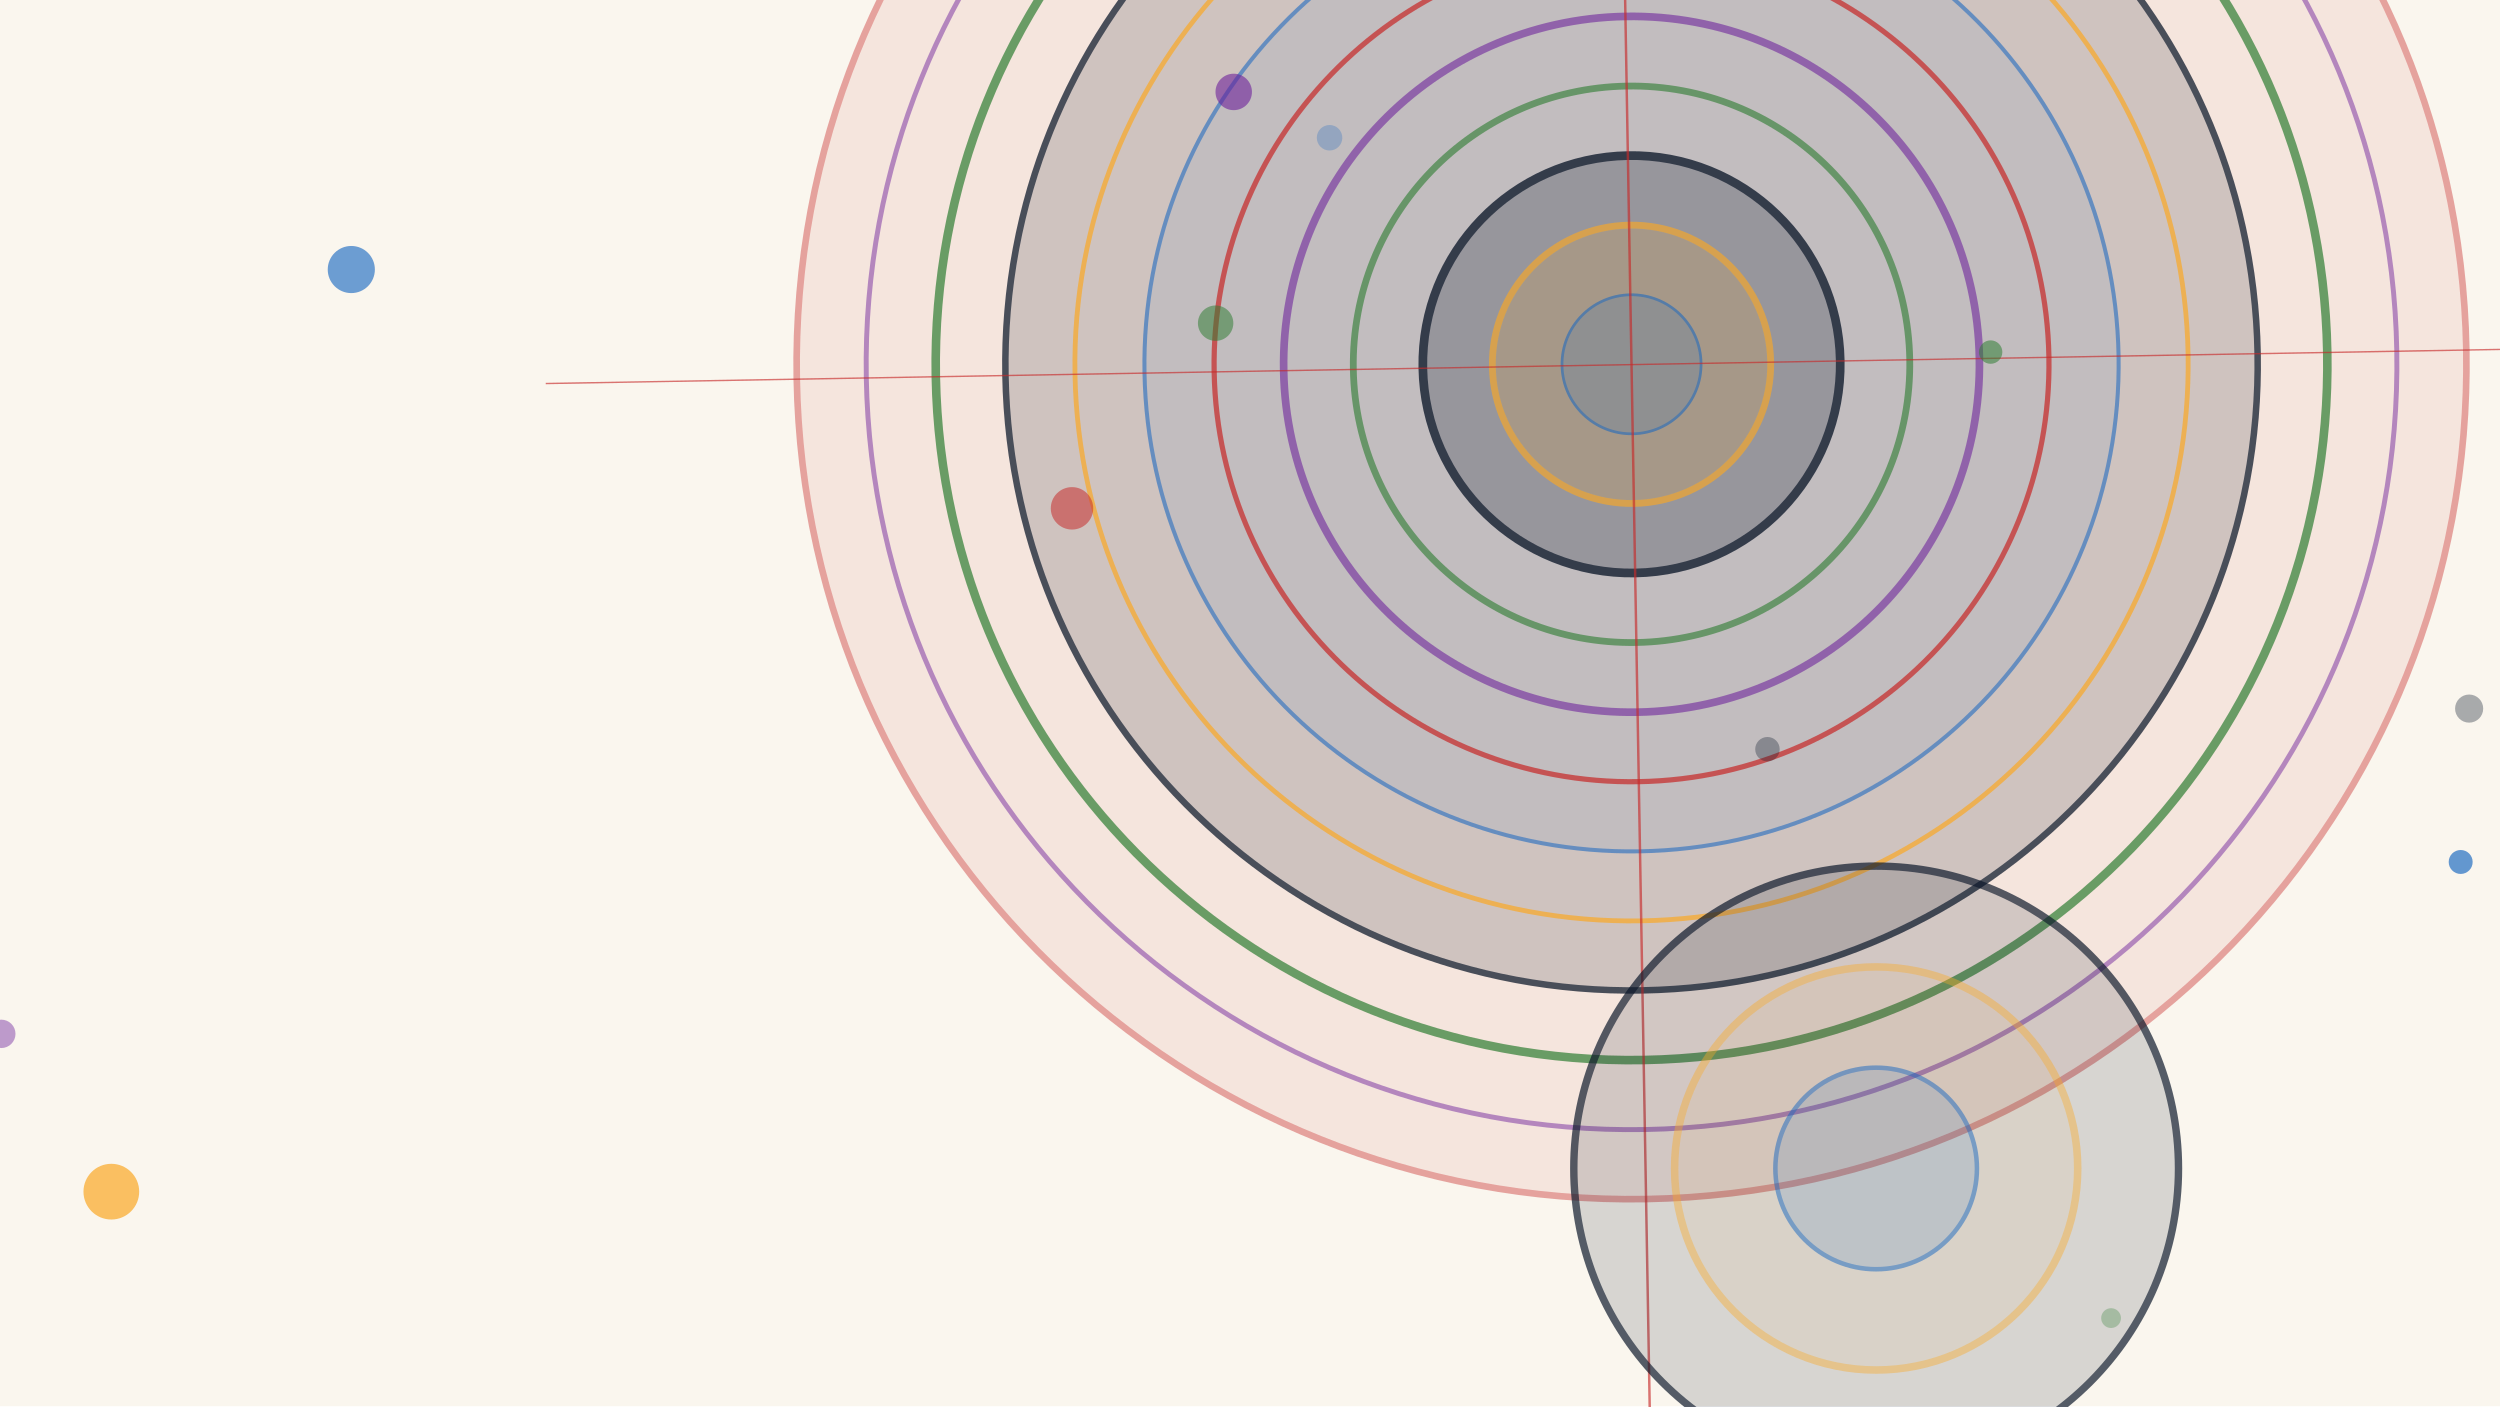
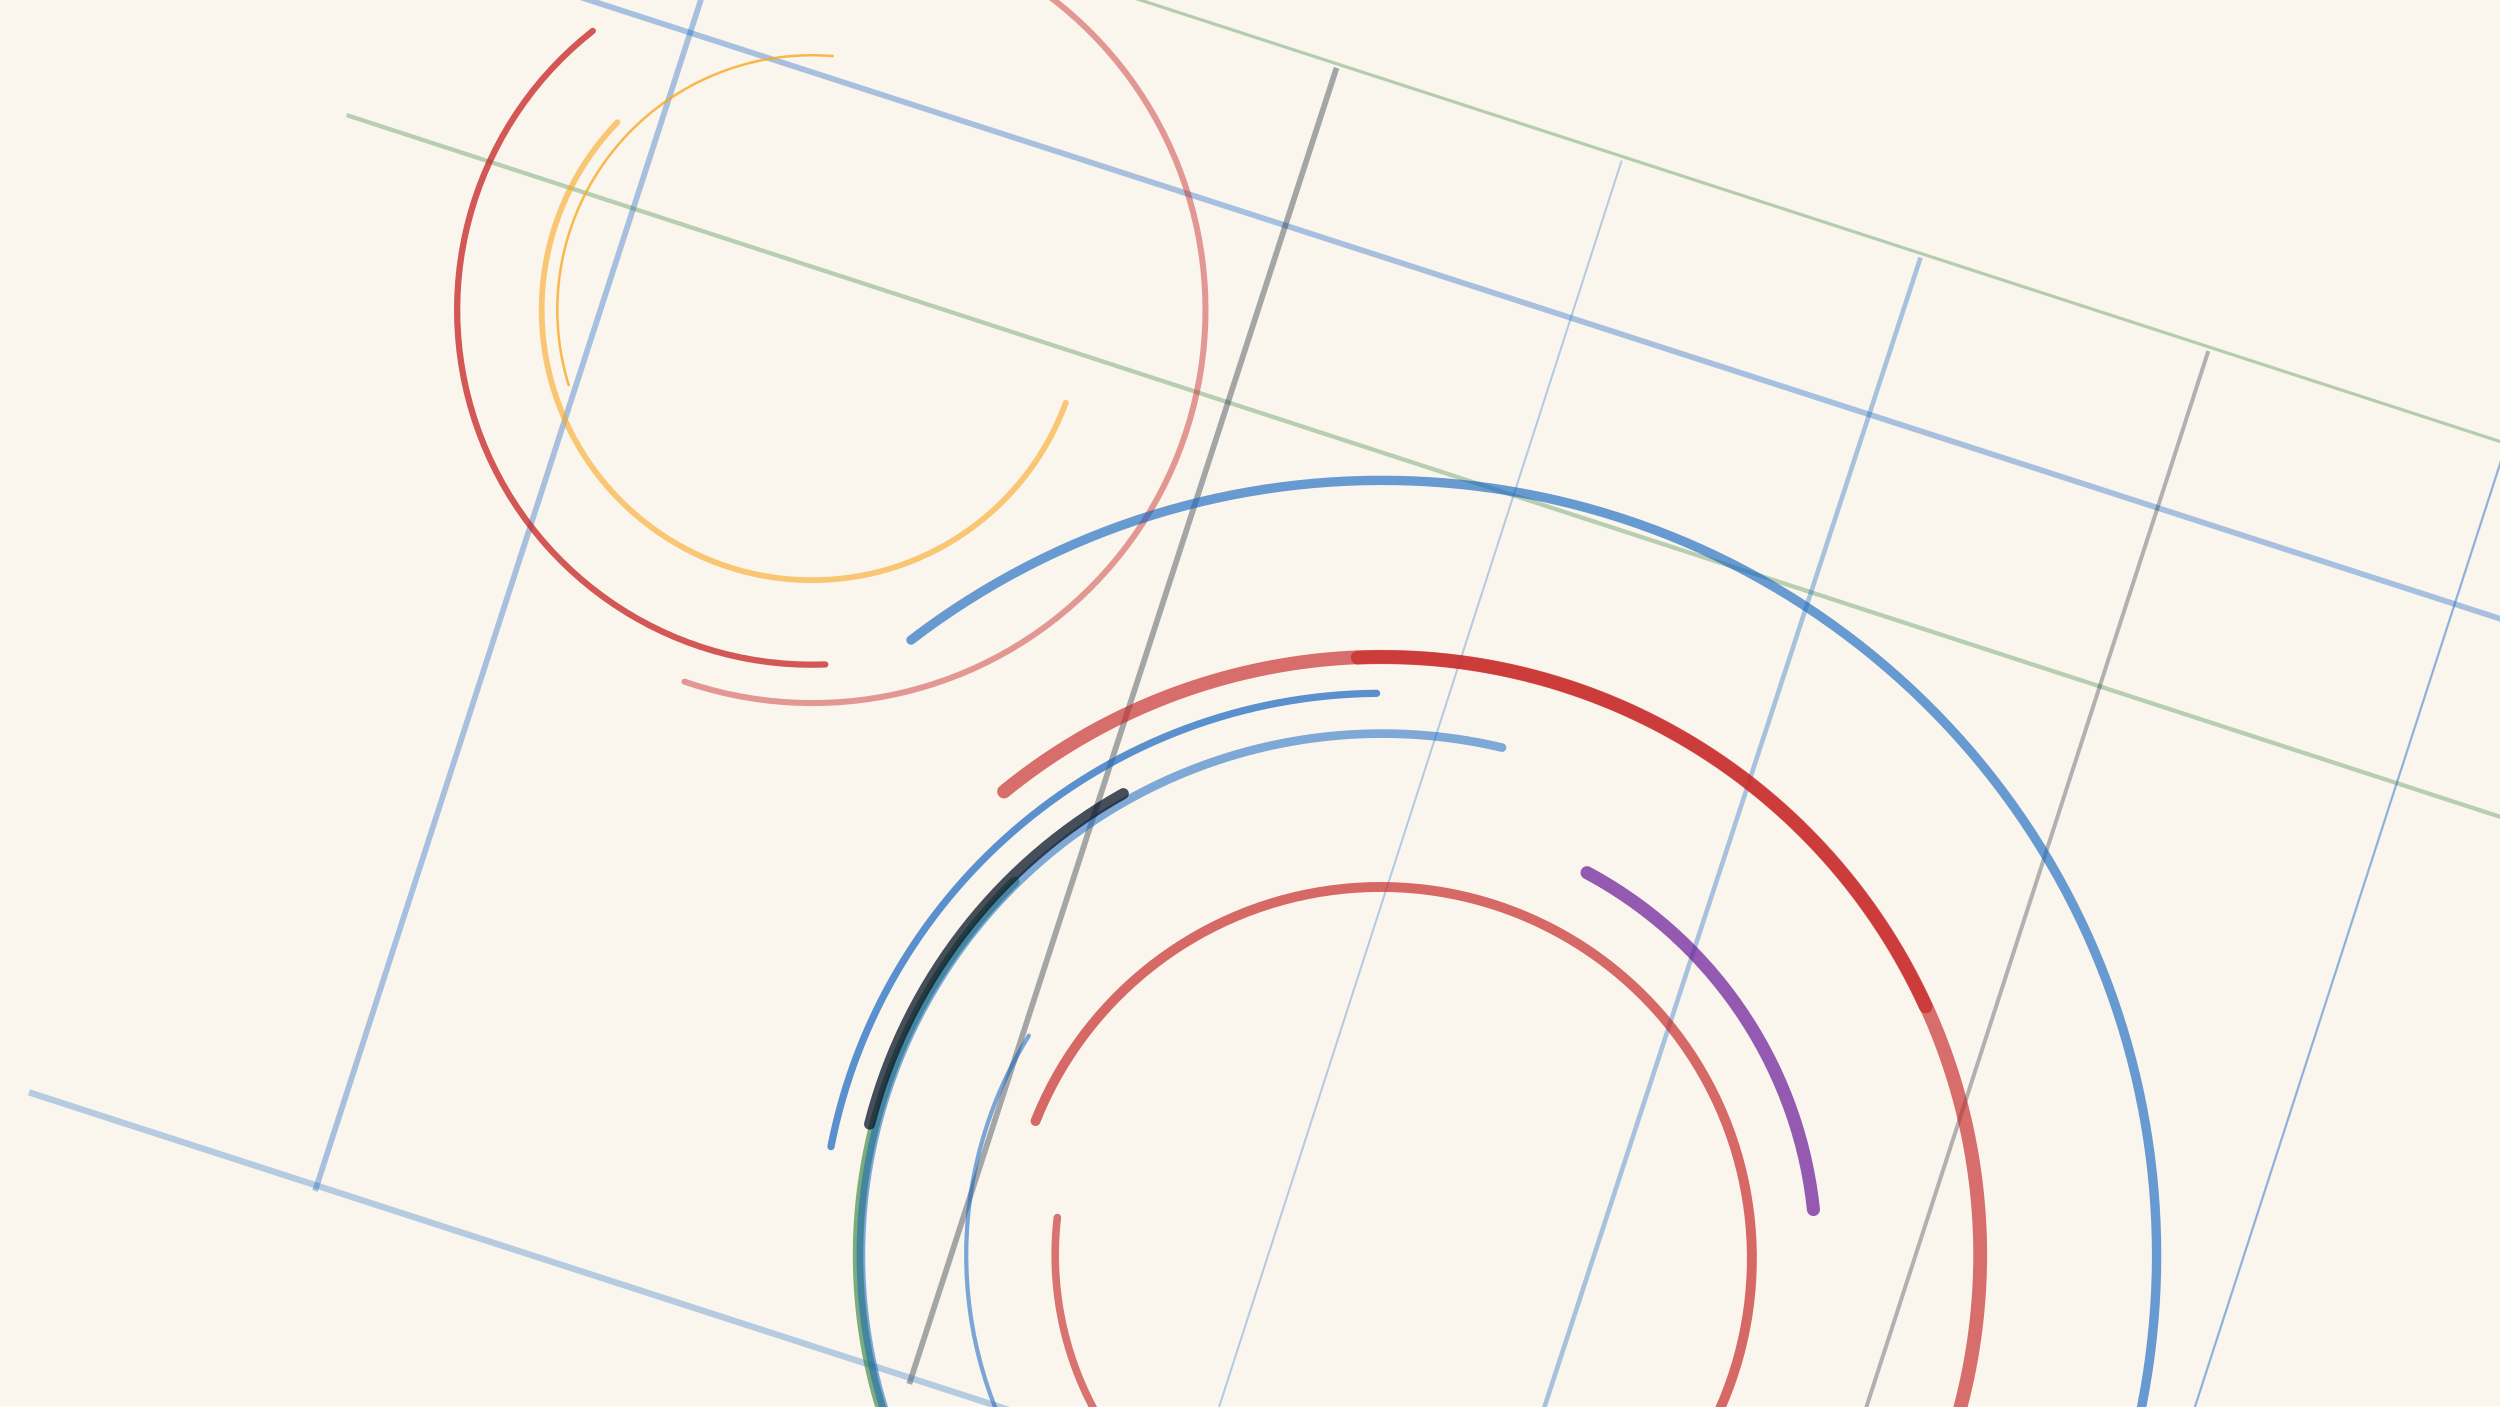
<svg xmlns="http://www.w3.org/2000/svg" viewBox="0 0 1920 1080" width="1920" height="1080">
  <rect width="1920" height="1080" fill="#FAF6EE" />
-   <g transform="rotate(359 1253 280)">
-     <circle cx="1253.021" cy="279.777" r="641.2" fill="#C62828" fill-opacity="0.20" stroke="#C62828" stroke-width="5.1" opacity="0.41" />
-     <circle cx="1253.021" cy="279.777" r="587.8" fill="none" fill-opacity="0.00" stroke="#6A1B9A" stroke-width="3.8" opacity="0.47" />
-     <circle cx="1253.021" cy="279.777" r="534.4" fill="none" fill-opacity="0.00" stroke="#2E7D32" stroke-width="6.6" opacity="0.70" />
-     <circle cx="1253.021" cy="279.777" r="480.9" fill="#0A1628" fill-opacity="0.22" stroke="#0A1628" stroke-width="5.0" opacity="0.73" />
-     <circle cx="1253.021" cy="279.777" r="427.5" fill="none" fill-opacity="0.00" stroke="#F9A825" stroke-width="3.7" opacity="0.70" />
-     <circle cx="1253.021" cy="279.777" r="374.1" fill="#1565C0" fill-opacity="0.12" stroke="#1565C0" stroke-width="3.1" opacity="0.57" />
-     <circle cx="1253.021" cy="279.777" r="320.6" fill="none" fill-opacity="0.00" stroke="#C62828" stroke-width="4.0" opacity="0.71" />
-     <circle cx="1253.021" cy="279.777" r="267.2" fill="none" fill-opacity="0.00" stroke="#6A1B9A" stroke-width="5.9" opacity="0.56" />
-     <circle cx="1253.021" cy="279.777" r="213.7" fill="none" fill-opacity="0.00" stroke="#2E7D32" stroke-width="5.2" opacity="0.62" />
-     <circle cx="1253.021" cy="279.777" r="160.3" fill="#0A1628" fill-opacity="0.30" stroke="#0A1628" stroke-width="6.7" opacity="0.77" />
-     <circle cx="1253.021" cy="279.777" r="106.9" fill="#F9A825" fill-opacity="0.25" stroke="#F9A825" stroke-width="5.2" opacity="0.65" />
-     <circle cx="1253.021" cy="279.777" r="53.4" fill="#1565C0" fill-opacity="0.28" stroke="#1565C0" stroke-width="2.1" opacity="0.56" />
-     <line x1="419" y1="280" x2="2087" y2="280" stroke="#C62828" stroke-width="1.1" opacity="0.64" />
-     <line x1="1253" y1="-554" x2="1253" y2="1113" stroke="#C62828" stroke-width="1.9" opacity="0.64" />
+   <g transform="translate(-48 -97) rotate(18 960 540) scale(1.23)">
+     <line x1="192" y1="105.7" x2="1728" y2="105.4" stroke="#2E7D32" stroke-width="2.0" opacity="0.34" />
+     <line x1="192" y1="212.1" x2="1728" y2="210.5" stroke="#1565C0" stroke-width="3.6" opacity="0.37" />
+     <line x1="380.1" y1="108" x2="380.9" y2="972" stroke="#1565C0" stroke-width="3.6" opacity="0.37" />
+     <line x1="192" y1="327.1" x2="1728" y2="328.4" stroke="#2E7D32" stroke-width="2.7" opacity="0.33" />
+     <line x1="770.8" y1="108" x2="771.0" y2="972" stroke="#0A1628" stroke-width="3.6" opacity="0.36" />
+     <line x1="958.0" y1="108" x2="959.5" y2="972" stroke="#1565C0" stroke-width="1.3" opacity="0.30" />
+     <line x1="1154.2" y1="108" x2="1152.4" y2="972" stroke="#1565C0" stroke-width="2.9" opacity="0.36" />
+     <line x1="1343.1" y1="108" x2="1344.0" y2="972" stroke="#0A1628" stroke-width="2.5" opacity="0.31" />
+     <line x1="1538.1" y1="108" x2="1539.2" y2="972" stroke="#1565C0" stroke-width="1.4" opacity="0.47" />
+     <line x1="192" y1="968.7" x2="1728" y2="967.5" stroke="#1565C0" stroke-width="4.0" opacity="0.30" />
  </g>
-   <circle cx="1440.886" cy="897.375" r="232.2" fill="#0A1628" fill-opacity="0.21" stroke="#0A1628" stroke-width="5.7" opacity="0.69" />
-   <circle cx="1440.886" cy="897.375" r="154.8" fill="#F9A825" fill-opacity="0.14" stroke="#F9A825" stroke-width="5.8" opacity="0.41" />
-   <circle cx="1440.886" cy="897.375" r="77.4" fill="#1565C0" fill-opacity="0.27" stroke="#1565C0" stroke-width="3.5" opacity="0.50" />
-   <circle cx="1621.3" cy="1012.3" r="7.6" fill="#2E7D32" opacity="0.30" />
-   <circle cx="947.5" cy="70.6" r="14.0" fill="#6A1B9A" opacity="0.58" />
-   <circle cx="1021.1" cy="105.8" r="9.8" fill="#1565C0" opacity="0.27" />
-   <circle cx="933.6" cy="248.2" r="13.6" fill="#2E7D32" opacity="0.52" />
-   <circle cx="269.8" cy="207.0" r="18.1" fill="#1565C0" opacity="0.62" />
-   <circle cx="85.5" cy="915.2" r="21.4" fill="#F9A825" opacity="0.70" />
-   <circle cx="1528.8" cy="270.4" r="9.0" fill="#2E7D32" opacity="0.54" />
-   <circle cx="1.0" cy="794.0" r="10.9" fill="#6A1B9A" opacity="0.42" />
-   <circle cx="1889.8" cy="662.0" r="9.2" fill="#1565C0" opacity="0.66" />
-   <circle cx="823.3" cy="390.4" r="16.3" fill="#C62828" opacity="0.53" />
-   <circle cx="1357.4" cy="575.4" r="9.4" fill="#0A1628" opacity="0.32" />
-   <circle cx="1896.3" cy="544.2" r="10.8" fill="#0A1628" opacity="0.34" />
+   <g transform="translate(-101 -69) rotate(4 960 540) scale(0.93)">
+     <path d="M 747.5 24.2 A 324.6 324.6 0 1 1 678.7 662.0" fill="none" stroke="#C62828" stroke-width="5.0" opacity="0.46" stroke-linecap="round" />
+     <path d="M 976.7 410.3 A 223.2 223.2 0 1 1 591.2 205.0" fill="none" stroke="#F9A825" stroke-width="4.8" opacity="0.61" stroke-linecap="round" />
+     <path d="M 793.6 639.7 A 293.0 293.0 0 0 1 565.6 131.2" fill="none" stroke="#C62828" stroke-width="5.2" opacity="0.77" stroke-linecap="round" />
+     <path d="M 566.2 424.4 A 210.3 210.3 0 0 1 764.8 138.1" fill="none" stroke="#F9A825" stroke-width="2.1" opacity="0.79" stroke-linecap="round" />
+   </g>
+   <g transform="translate(251 -97) rotate(-12 960 540) scale(1.36)">
+     <path d="M 330.7 353.8 A 437.4 437.4 0 0 1 837.3 1048.4" fill="none" stroke="#1565C0" stroke-width="5.3" opacity="0.64" stroke-linecap="round" />
+     <path d="M 743.6 940.8 A 295.8 295.8 0 1 1 359.4 499.5" fill="none" stroke="#2E7D32" stroke-width="5.9" opacity="0.61" stroke-linecap="round" />
+     <path d="M 364.3 448.4 A 337.7 337.7 0 1 1 658.8 1056.0" fill="none" stroke="#C62828" stroke-width="7.8" opacity="0.66" stroke-linecap="round" />
+     <path d="M 676.8 561.7 A 245.0 245.0 0 0 1 762.3 774.3" fill="none" stroke="#6A1B9A" stroke-width="7.4" opacity="0.71" stroke-linecap="round" />
+     <path d="M 534.1 983.0 A 234.7 234.7 0 0 1 349.3 586.2" fill="none" stroke="#1565C0" stroke-width="2.4" opacity="0.56" stroke-linecap="round" />
+     <path d="M 467.9 926.2 A 184.6 184.6 0 0 1 343.7 690.0" fill="none" stroke="#C62828" stroke-width="4.3" opacity="0.64" stroke-linecap="round" />
+     <path d="M 575.4 416.0 A 337.6 337.6 0 0 1 848.1 675.3" fill="none" stroke="#C62828" stroke-width="7.8" opacity="0.71" stroke-linecap="round" />
+     <path d="M 227.0 624.2 A 317.1 317.1 0 0 1 581.6 437.9" fill="none" stroke="#1565C0" stroke-width="4.1" opacity="0.70" stroke-linecap="round" />
+     <path d="M 494.5 1042.2 A 294.4 294.4 0 1 1 644.5 482.6" fill="none" stroke="#1565C0" stroke-width="4.9" opacity="0.54" stroke-linecap="round" />
+     <path d="M 343.0 634.1 A 209.7 209.7 0 1 1 686.9 874.0" fill="none" stroke="#C62828" stroke-width="5.6" opacity="0.69" stroke-linecap="round" />
+     <path d="M 251.0 616.3 A 298.6 298.6 0 0 1 429.9 463.6" fill="none" stroke="#0A1628" stroke-width="6.3" opacity="0.75" stroke-linecap="round" />
+   </g>
</svg>
